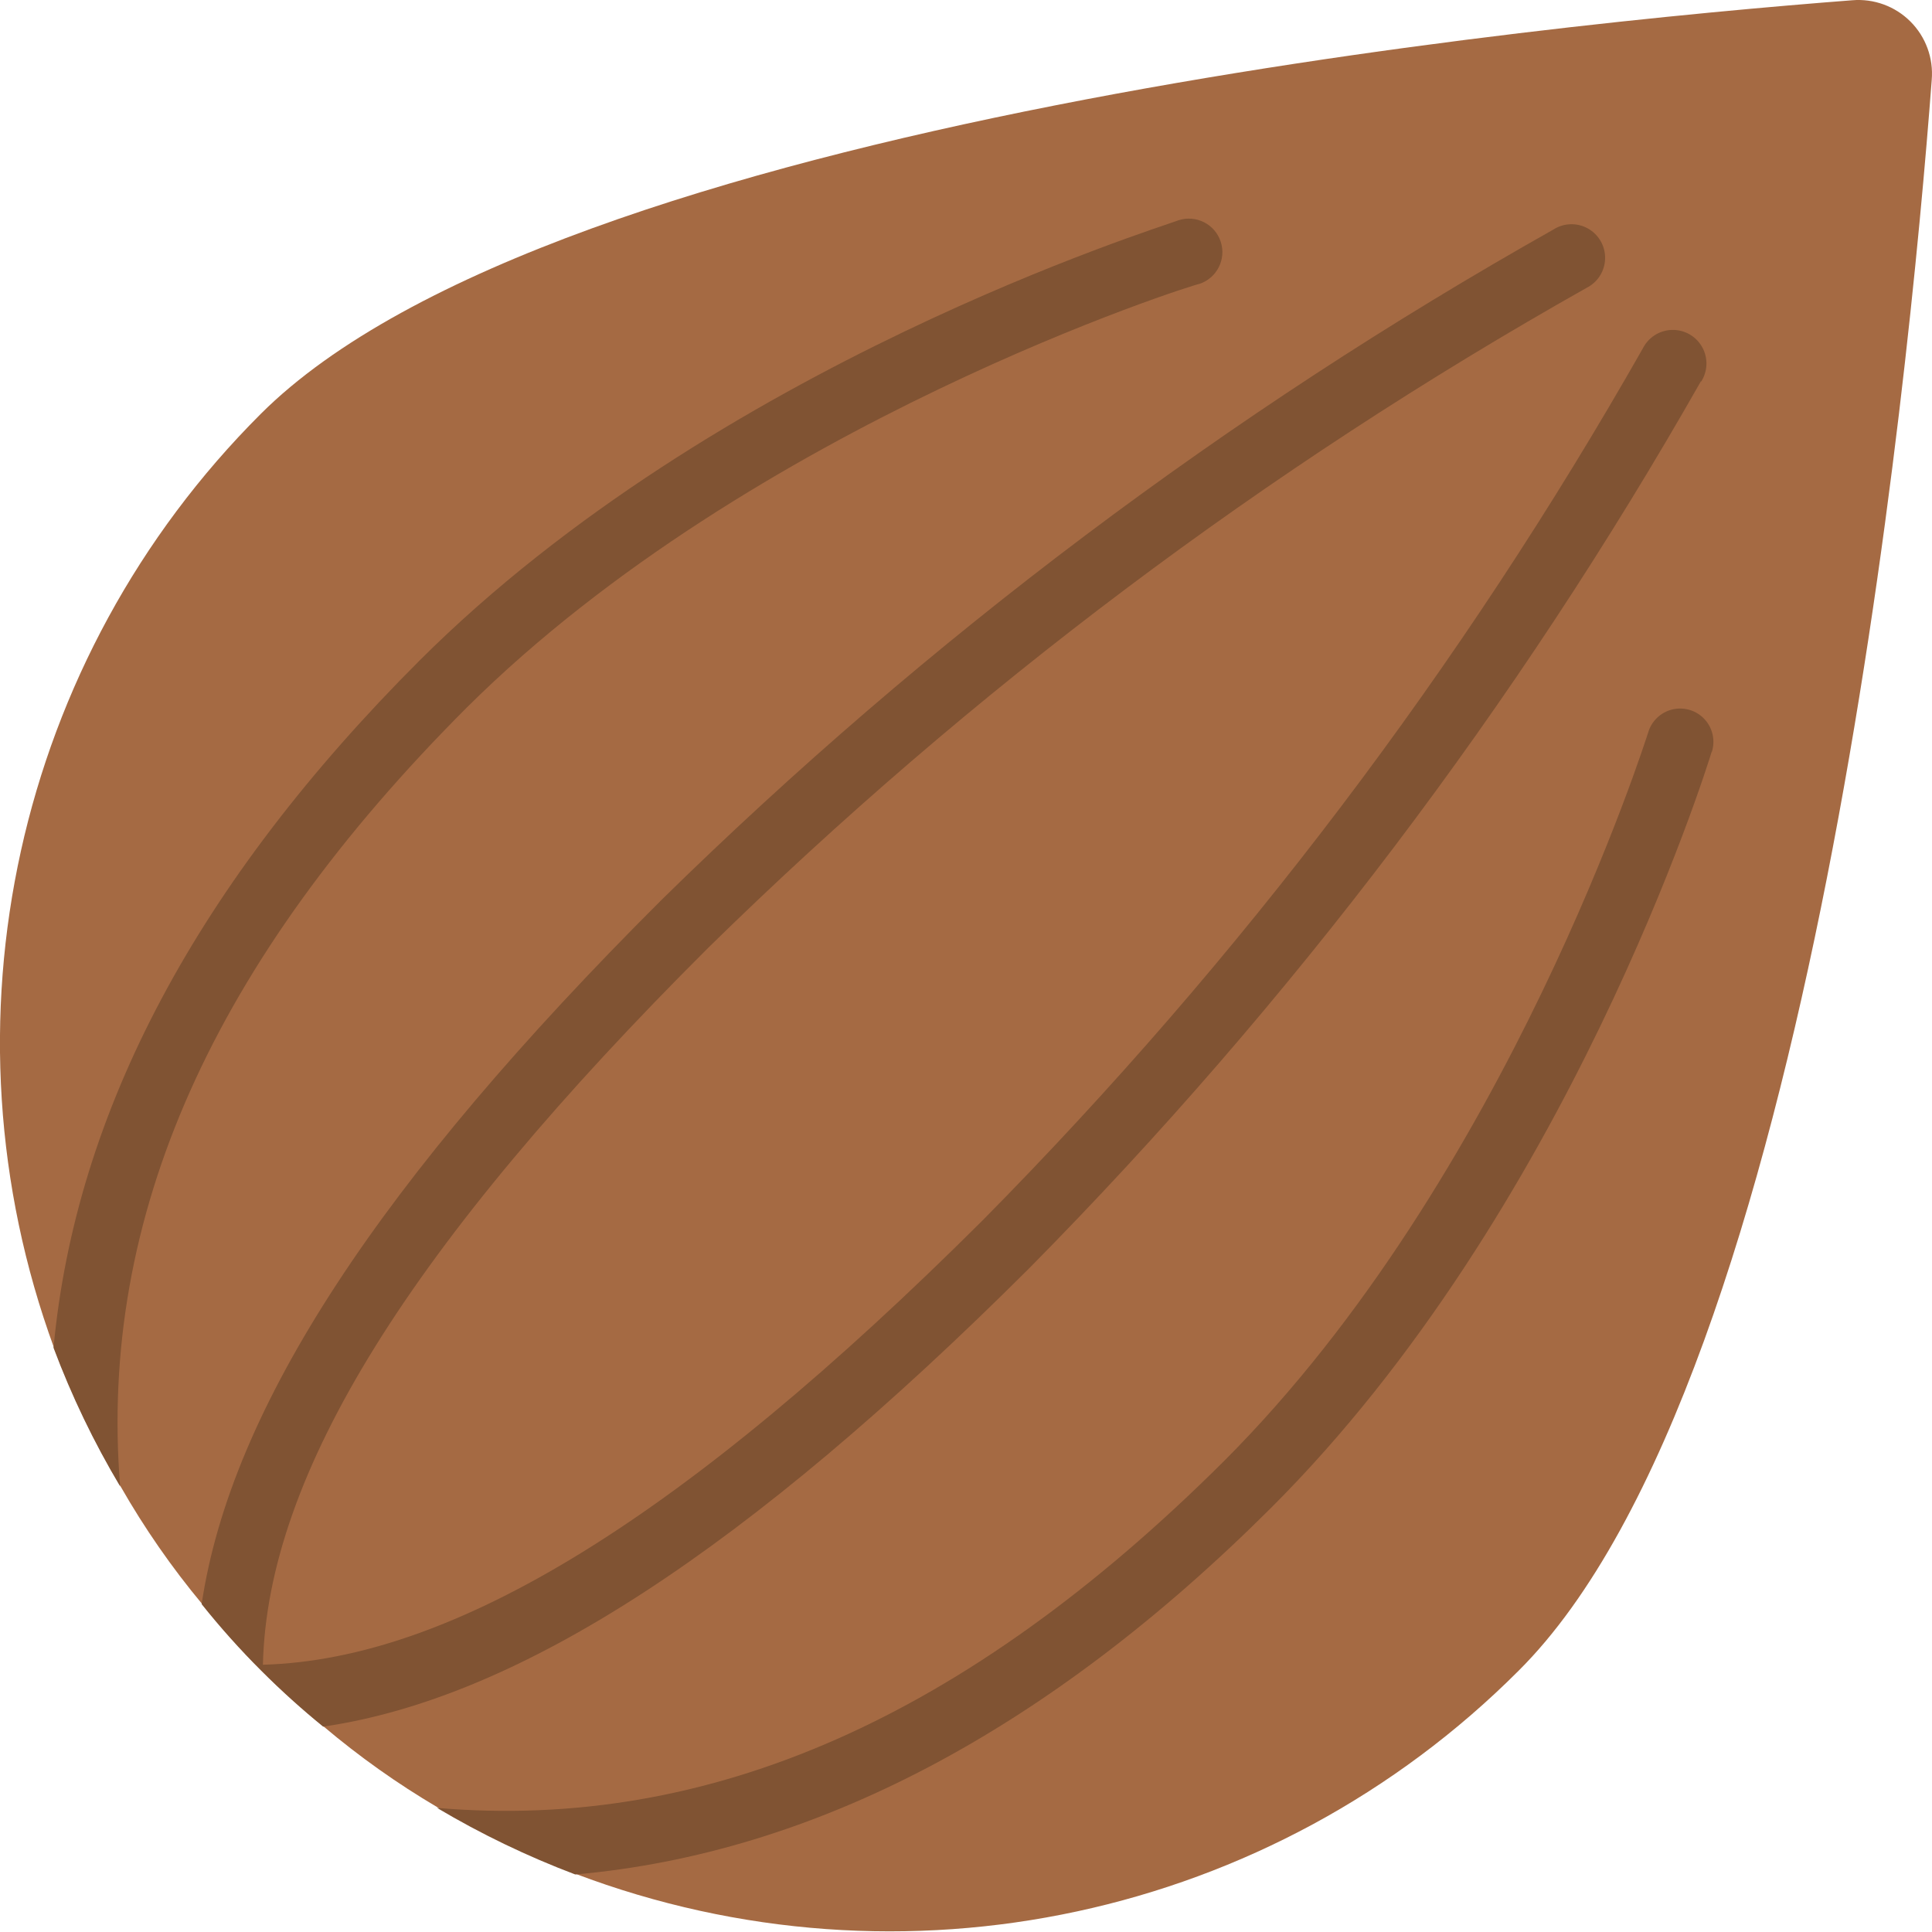
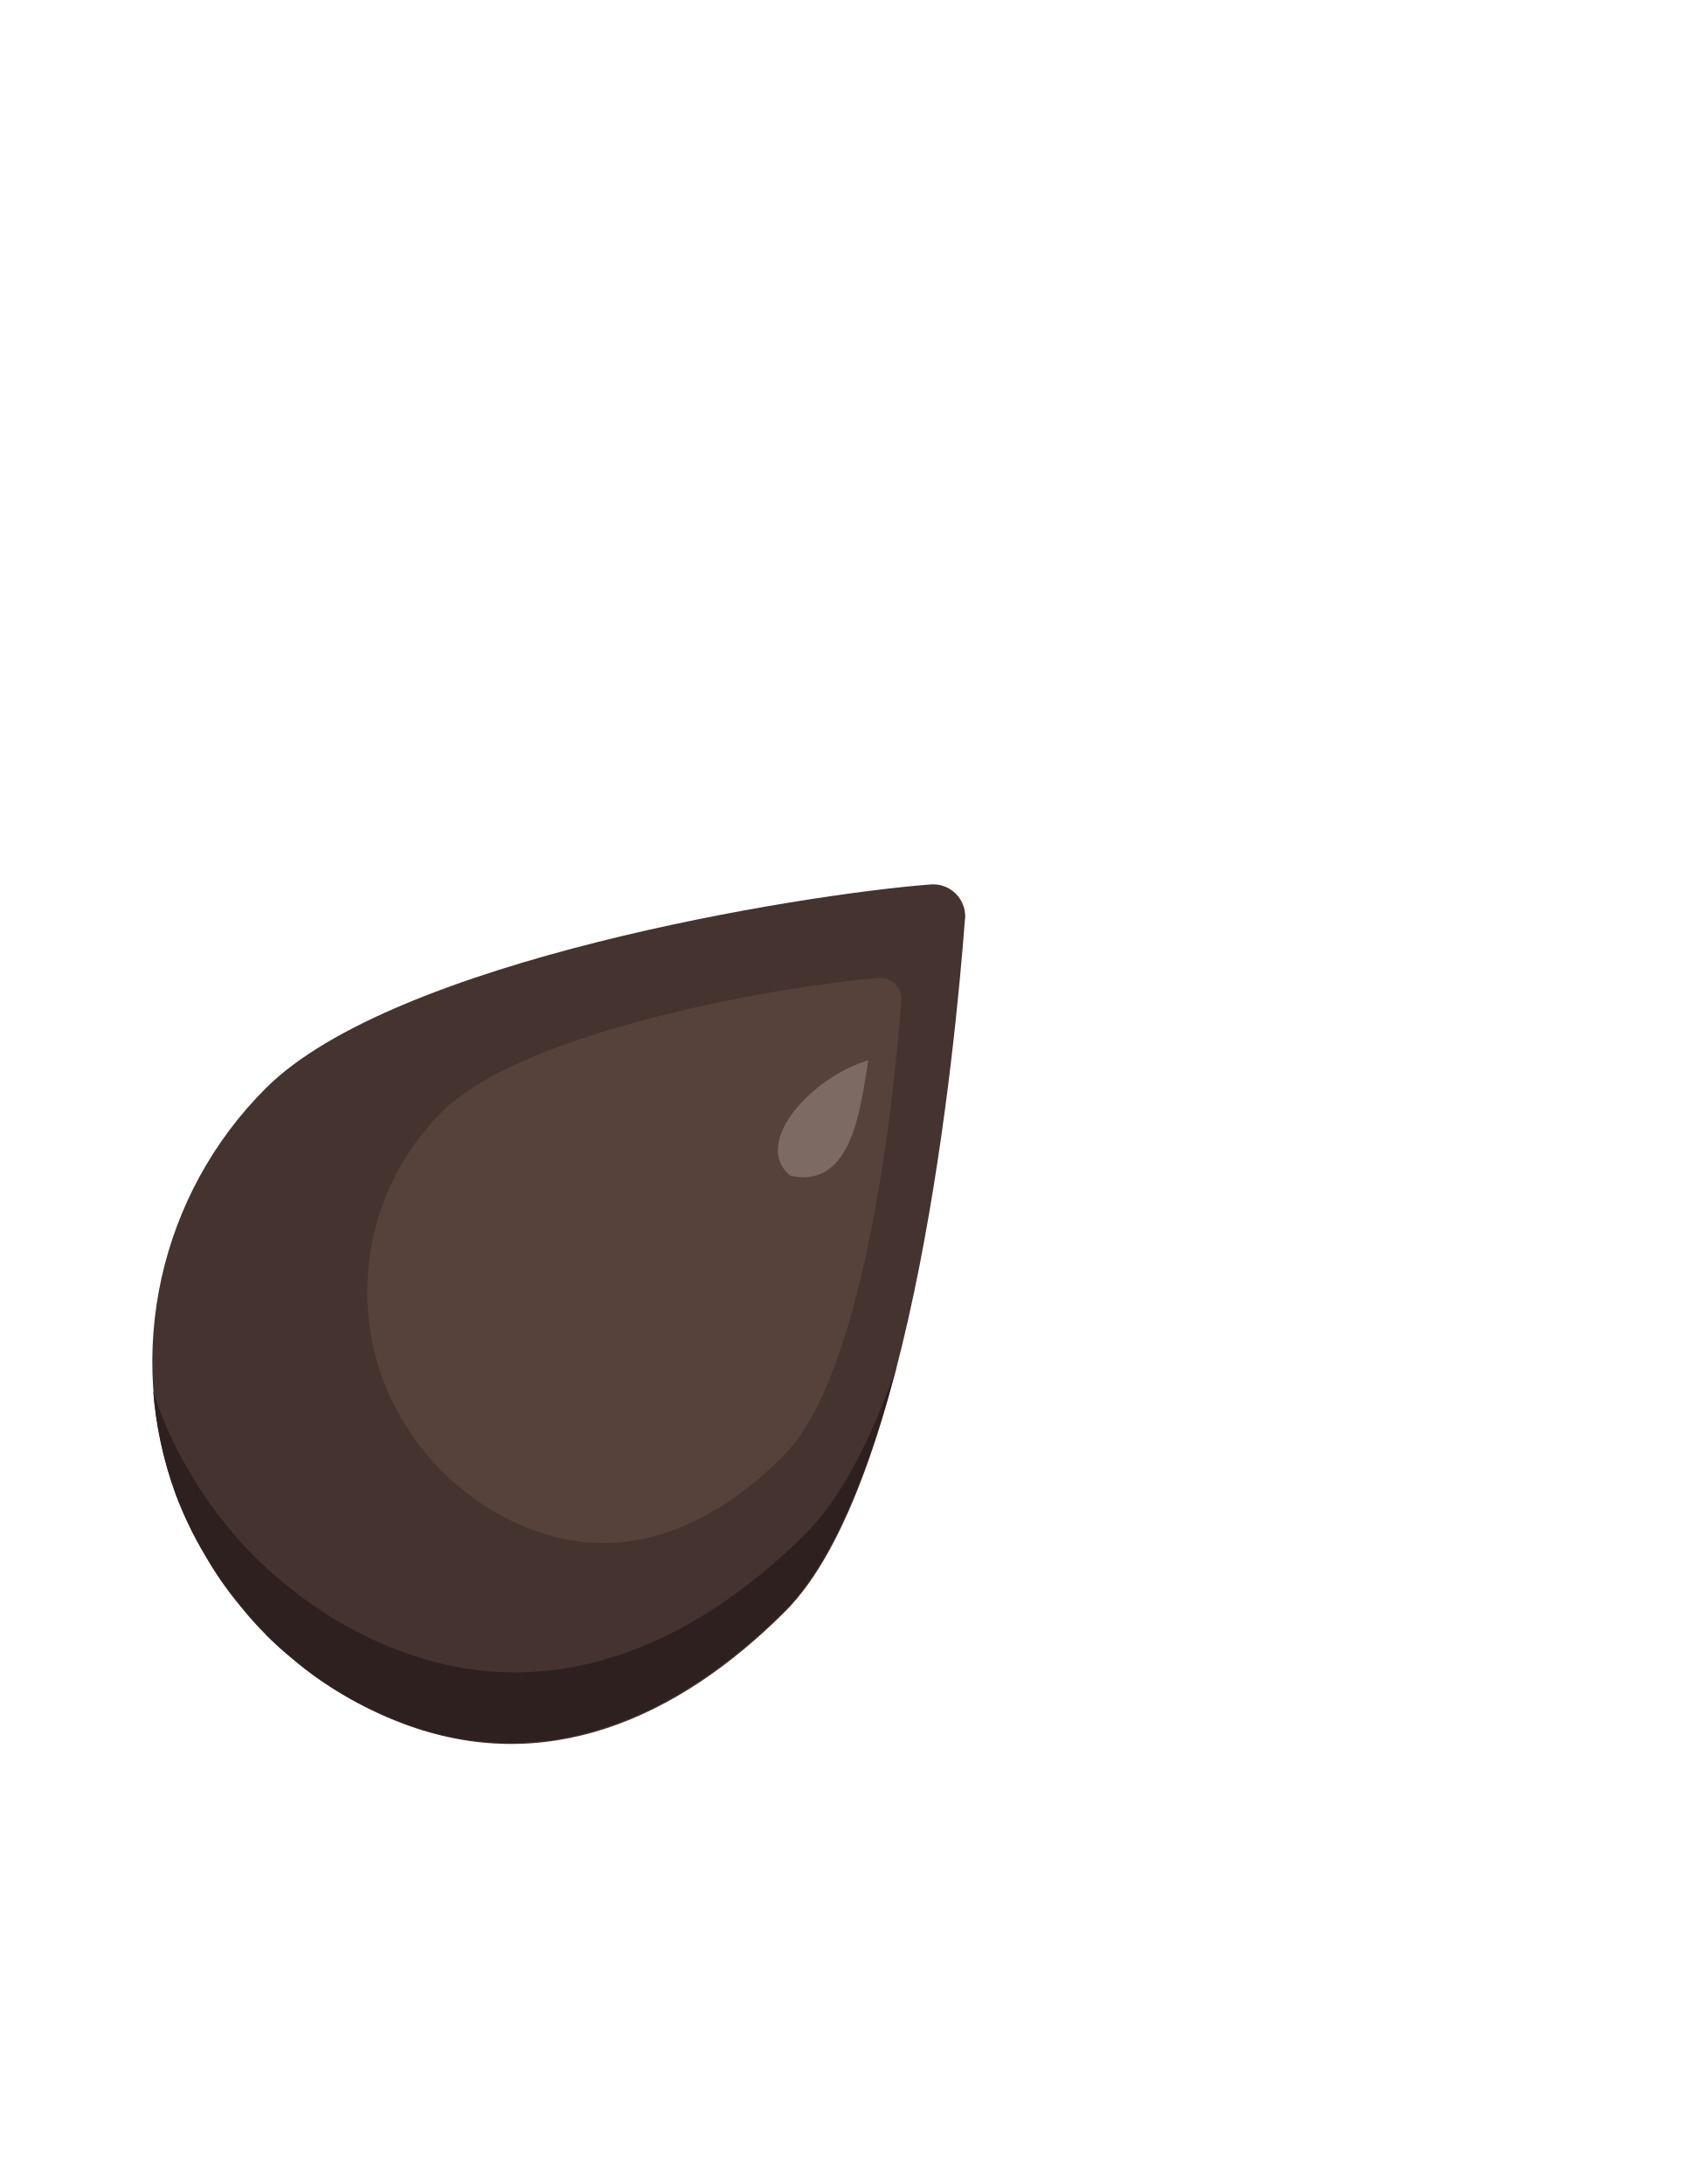
- <svg xmlns="http://www.w3.org/2000/svg" width="184" height="183.938" viewBox="0 0 184 183.938">
-   <g id="Page-1" transform="translate(0.028 0.008)">
-     <g id="_058---Seed" data-name="058---Seed" transform="translate(-0.028 -0.008)">
-       <path id="Shape" d="M184.947,8.595C182.791,37.129,173.6,132.242,145.6,160.11a84.619,84.619,0,0,1-89.819,19.34,83.634,83.634,0,0,1-13.157-6.341,78.782,78.782,0,0,1-10.811-7.672,77.068,77.068,0,0,1-5.9-5.326,75.487,75.487,0,0,1-5.675-6.341,77.675,77.675,0,0,1-7.768-11.192,81.864,81.864,0,0,1-6.341-13.189A84.619,84.619,0,0,1,25.791,40.426C53.849,12.4,148.931,3.205,177.369,1.017a7.007,7.007,0,0,1,7.577,7.577Z" transform="translate(-0.972 -0.992)" fill="#a56a43" />
-       <g id="Group_64" data-name="Group 64" transform="translate(5.099 20.821)">
-         <path id="Shape-2" data-name="Shape" d="M111.707,13.776c-.412,0-42.516,13.284-69.75,40.328C17.735,78.326,6.86,102.643,8.921,128.292A81.864,81.864,0,0,1,2.58,115.1q3.139-33.765,34.875-65.47C65.735,21.417,107.934,8.418,109.709,7.72a3.188,3.188,0,0,1,2,6.056Z" transform="translate(-2.58 -7.559)" fill="#805333" />
-         <path id="Shape-3" data-name="Shape" d="M135.5,26.4c-.539,1.775-13.728,43.879-42.008,72.064-21.274,21.21-43.5,32.878-66.23,34.875A83.63,83.63,0,0,1,14.1,127c25.934,2.219,50.41-8.592,74.918-33,27.107-27.076,40.3-69.052,40.423-69.4a3.17,3.17,0,1,1,6.056,1.871Z" transform="translate(22.423 24.36)" fill="#805333" />
-         <path id="Shape-4" data-name="Shape" d="M149.827,22.6a404.681,404.681,0,0,1-63.948,84.461c-26.854,26.79-48.539,40.962-67.277,43.689a77.075,77.075,0,0,1-5.9-5.326,75.5,75.5,0,0,1-5.675-6.341c2.79-18.706,16.962-40.3,43.784-67.055A405.087,405.087,0,0,1,135.75,8.179a3.2,3.2,0,1,1,3.17,5.548A399.469,399.469,0,0,0,55.284,76.565c-28.375,28.28-42.008,50.125-42.421,68.291,18.23-.507,40.169-14.045,68.545-42.325A397.193,397.193,0,0,0,144.278,19.5a3.2,3.2,0,1,1,5.548,3.17Z" transform="translate(7.078 -7.13)" fill="#805333" />
-       </g>
-     </g>
-   </g>
+ <svg xmlns="http://www.w3.org/2000/svg" id="Layer_1" data-name="Layer 1" viewBox="0 0 612 792">
+   <defs>
+     <style>.cls-1{fill:#44332e;}.cls-2{fill:#2d201e;}.cls-3{fill:#28211e;}.cls-4{fill:#56423b;}.cls-5{fill:#7c6a63;}</style>
+   </defs>
+   <path id="Shape" class="cls-1" d="M349.89,333.3c-3.57,47.29-18.8,204.92-65.21,251.11-39,39-87,60.16-138.61,40.63a138.41,138.41,0,0,1-21.8-10.51,130,130,0,0,1-17.92-12.72A127.59,127.59,0,0,1,96.57,593a124.8,124.8,0,0,1-9.4-10.51,128.73,128.73,0,0,1-12.88-18.55,136,136,0,0,1-10.51-21.86A140.25,140.25,0,0,1,96.37,394.63c46.5-46.44,193.83-70.26,241-73.89a11.62,11.62,0,0,1,12.56,10.59,10.8,10.8,0,0,1,0,2Z" />
+   <path class="cls-2" d="M96.36,592.7q4.32,4.32,9,8.2a130,130,0,0,0,17.83,12.84A139.32,139.32,0,0,0,145,624.4c51.47,19.87,99.63-.92,138.89-39.7,17.84-17.51,31.23-51.33,41.2-89.06-9.06,26-20.12,48-33.57,61.16-41.54,41-93.09,62.54-147.55,41.5a146.67,146.67,0,0,1-23-11.27c-2.76-1.66-9.43-6.28-12.06-8.12" />
+   <path class="cls-2" d="M109.53,579.3c-2.33-1.73-4.62-3.54-6.84-5.42a134.6,134.6,0,0,1-10.35-9.34,132.89,132.89,0,0,1-10-11.12,135.3,135.3,0,0,1-13.62-19.63,143.41,143.41,0,0,1-11.12-23.13c-.77-2.09-1.4-4.22-2.07-6.33a140.29,140.29,0,0,0,8.07,37.25,135.08,135.08,0,0,0,10.51,21.85A128.91,128.91,0,0,0,87,582a125.1,125.1,0,0,0,9.41,10.51l.69.69" />
+   <path class="cls-3" d="M113.1,581.81c-1.35-.92-2.67-1.87-4-2.84" />
+   <path id="Shape-2" data-name="Shape" class="cls-4" d="M326.84,362.93C324.49,394,314.47,497.65,284,528c-25.64,25.66-57.2,39.55-91.13,26.71a90.43,90.43,0,0,1-14.33-6.91,99,99,0,0,1-18.21-14.16,81.15,81.15,0,0,1-6.19-6.91,85.23,85.23,0,0,1-8.46-12.19,89.13,89.13,0,0,1-6.91-14.37,92.21,92.21,0,0,1,21.43-96.93c30.57-30.53,127.43-46.19,158.41-48.58a7.63,7.63,0,0,1,8.25,7,7.06,7.06,0,0,1,0,1.3Z" />
+   <path class="cls-5" d="M314.83,384.49c-20.93,6.28-42.38,30.34-28.25,41.85C309.6,431.57,312.21,399.66,314.83,384.49Z" />
</svg>
